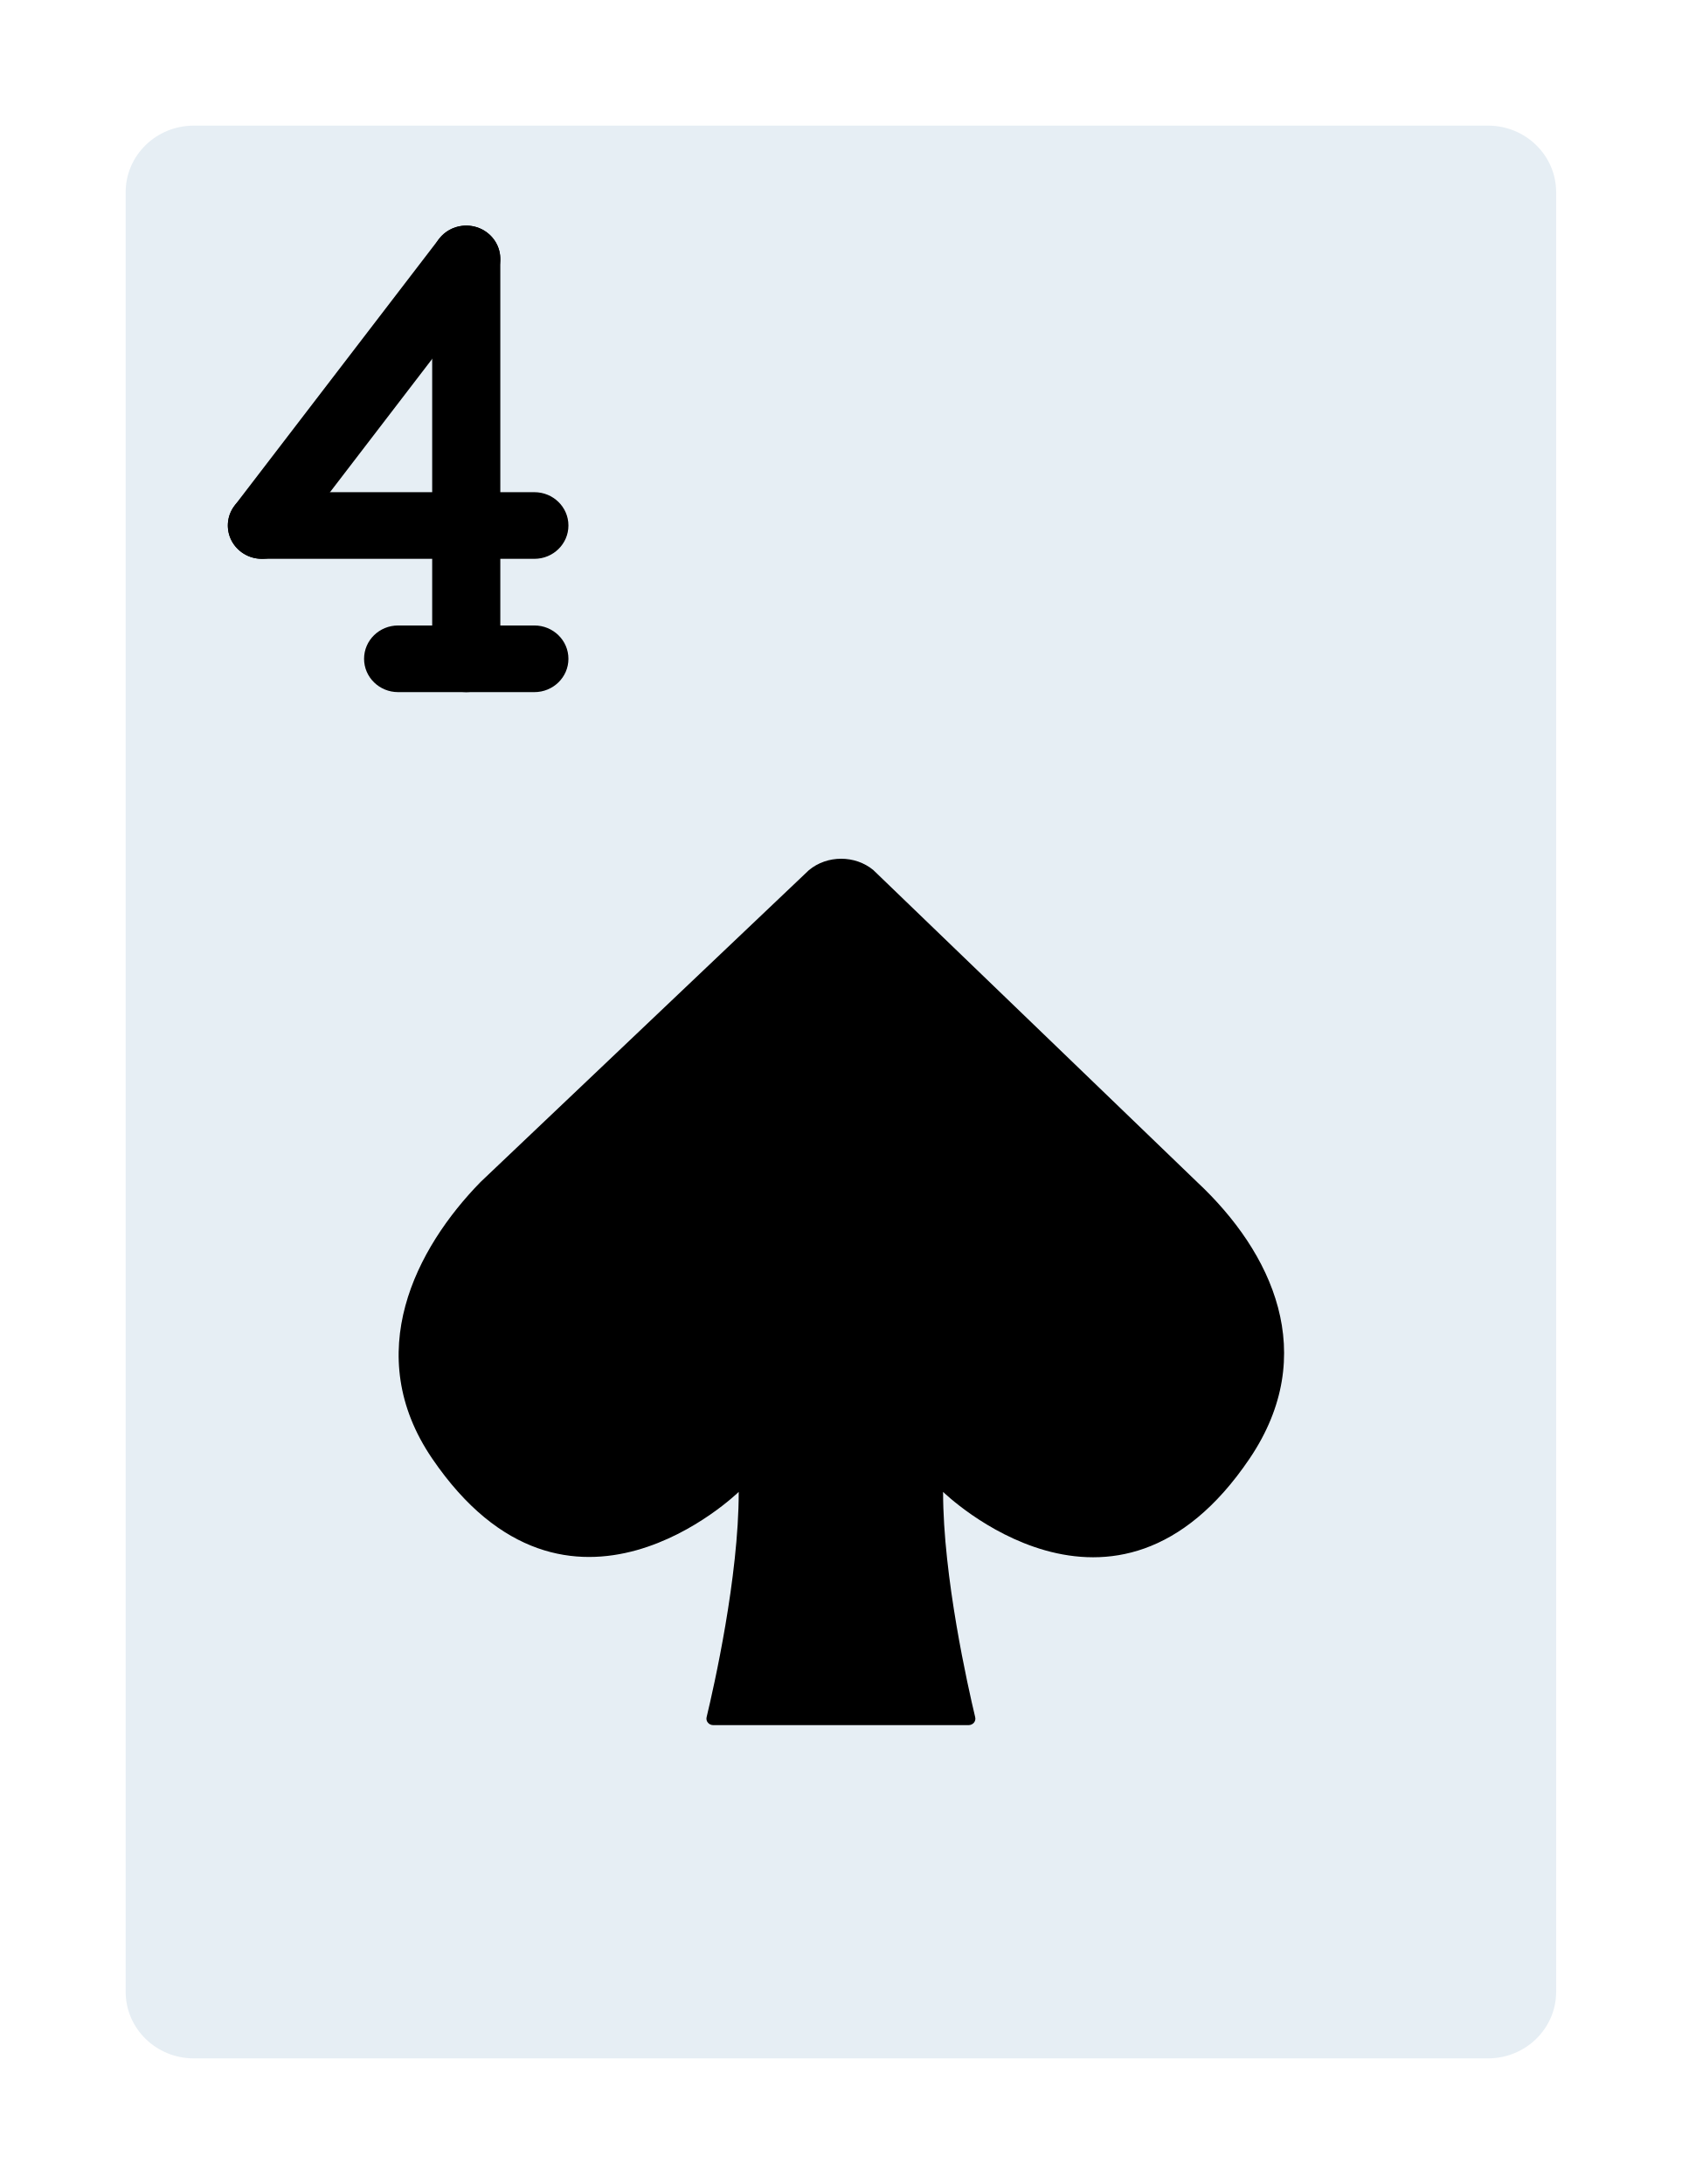
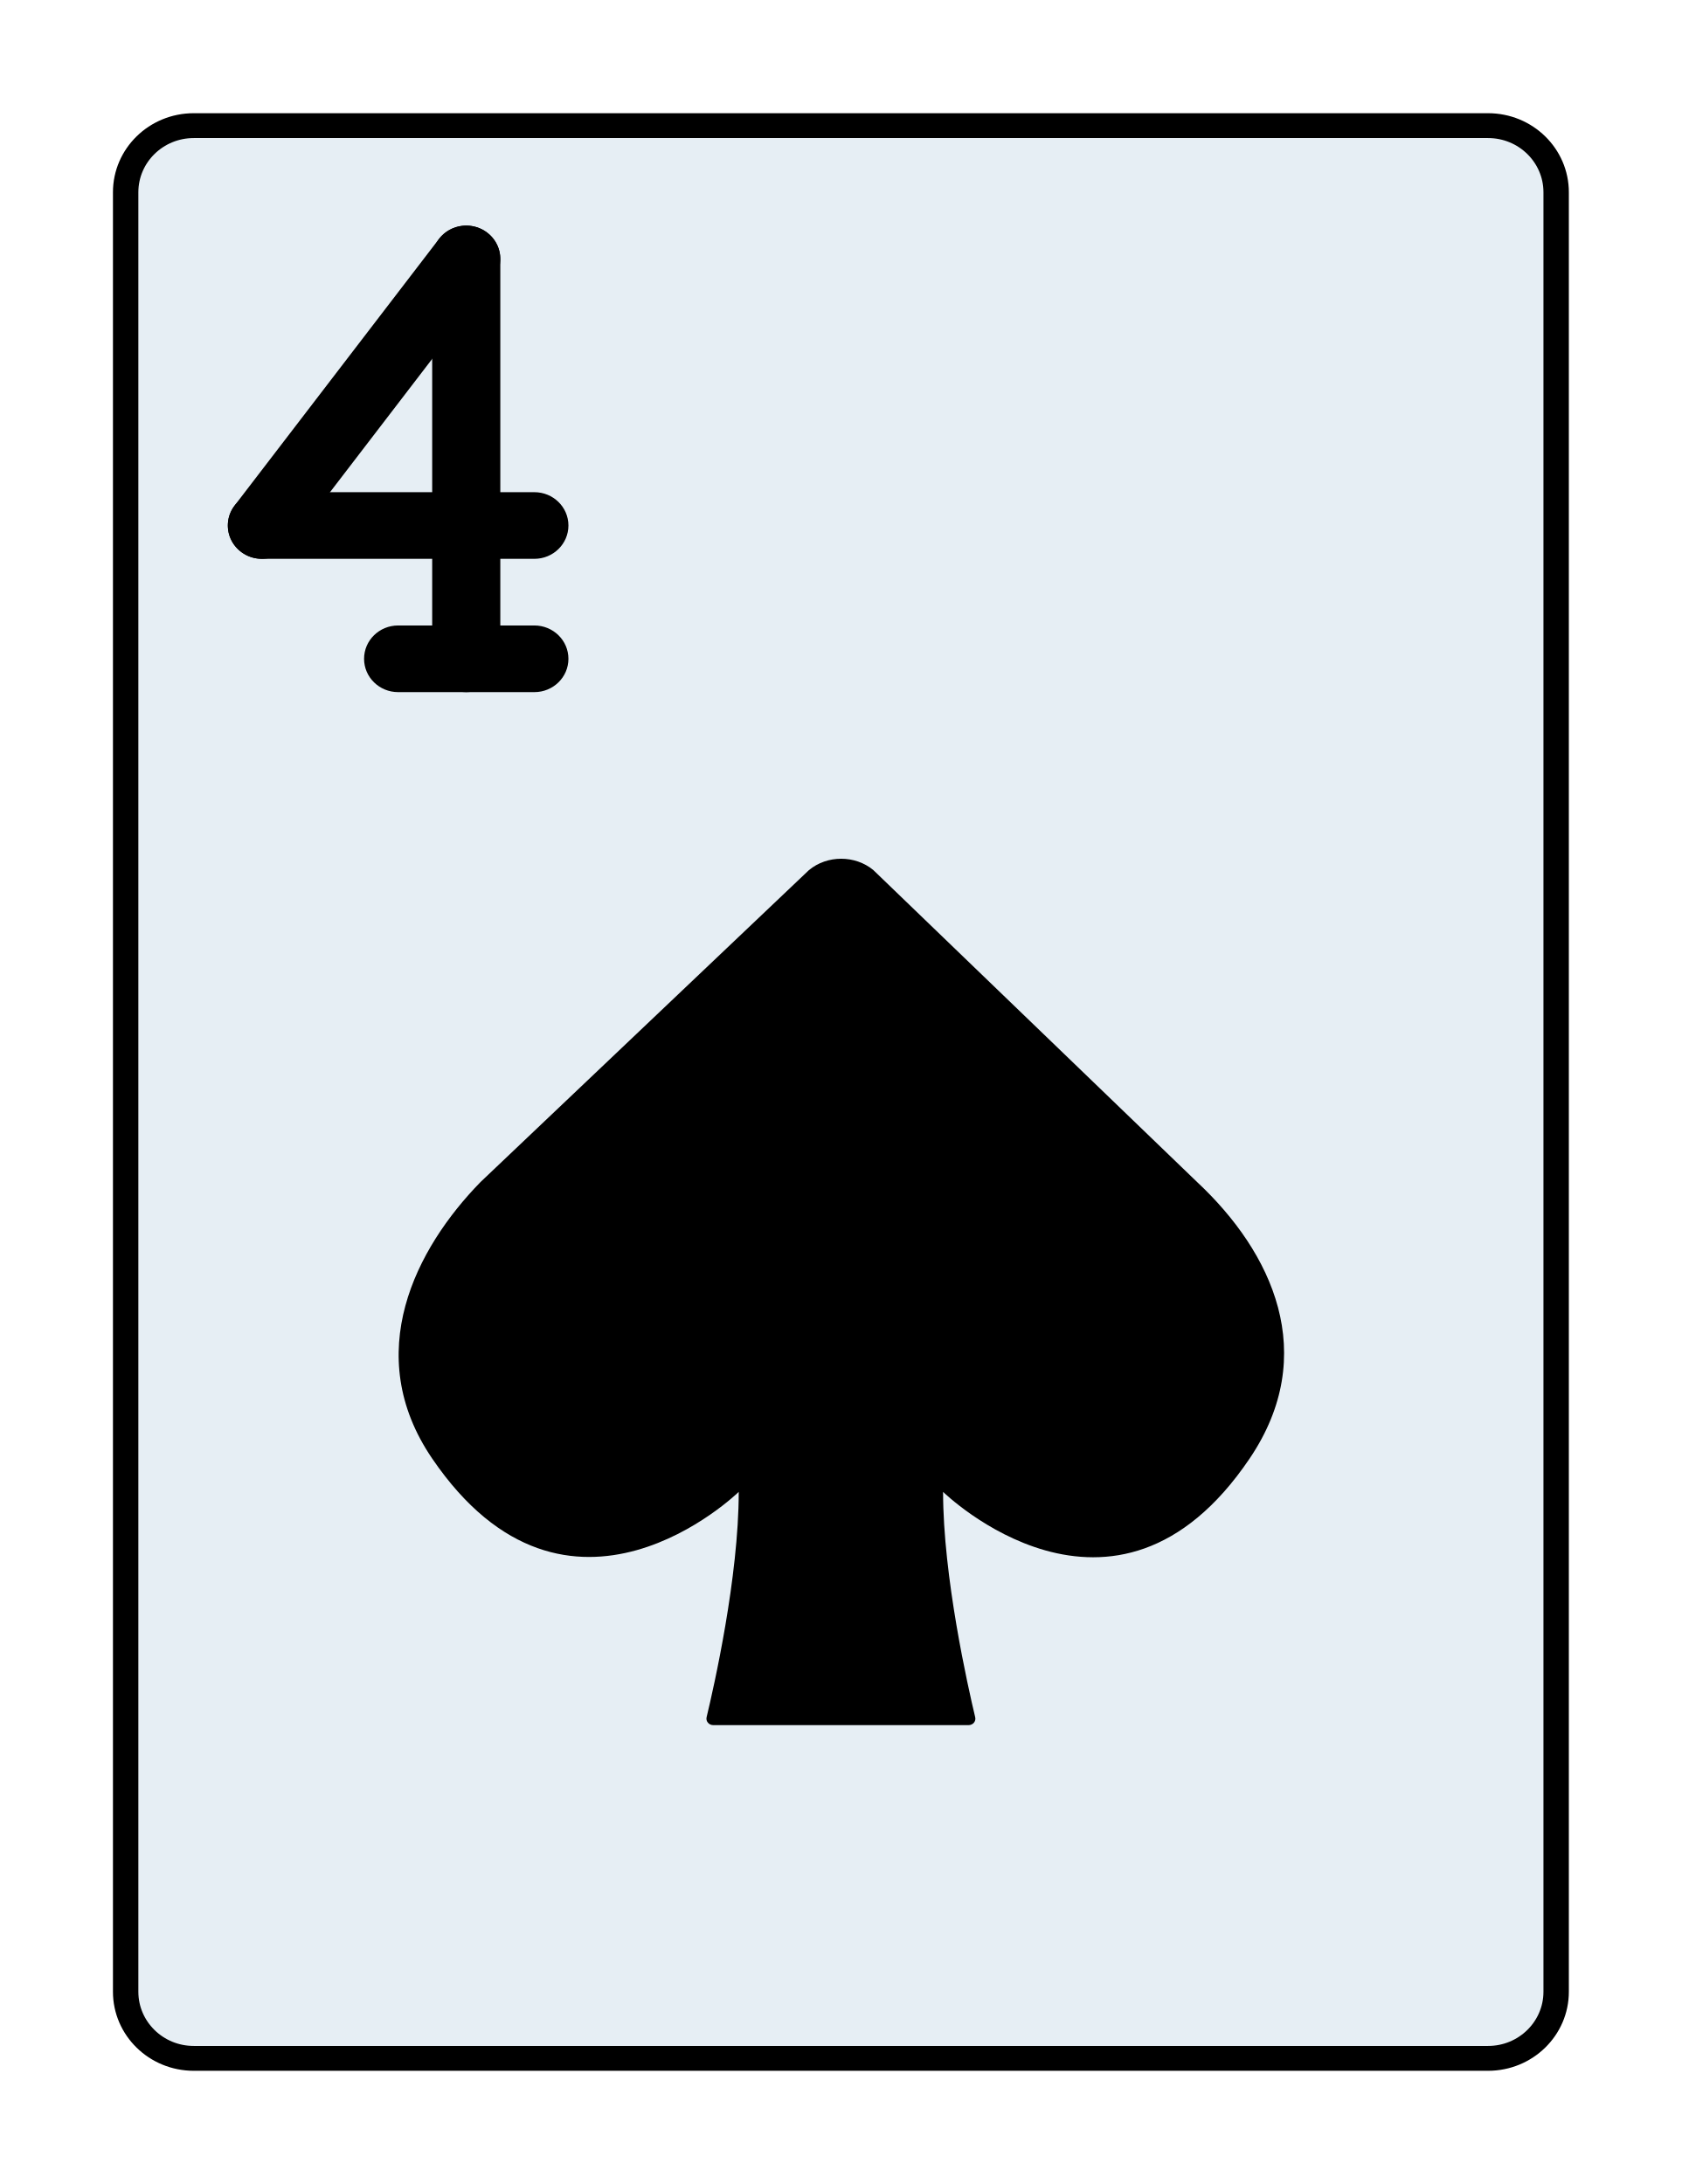
<svg xmlns="http://www.w3.org/2000/svg" version="1.1" id="Layer_1" x="0px" y="0px" viewBox="0 0 87 113" xml:space="preserve" width="87" height="113">
  <defs id="defs51" />
  <g id="g16" transform="matrix(0.1995911,0,0,0.1953125,-7.595324,6.5)">
-     <path style="fill:#e6eef4" d="M 423.724,0 H 88.276 C 78.522,0 70.621,7.901 70.621,17.655 v 476.69 c 0,9.754 7.901,17.655 17.655,17.655 h 335.448 c 9.754,0 17.655,-7.901 17.655,-17.655 V 17.655 C 441.379,7.901 433.479,0 423.724,0" id="path2" />
+     <path style="fill:#e6eef4;stroke:#000000;stroke-opacity:1;stroke-width:6.584;stroke-miterlimit:4;stroke-dasharray:none" d="M 423.724,0 H 88.276 C 78.522,0 70.621,7.901 70.621,17.655 v 476.69 c 0,9.754 7.901,17.655 17.655,17.655 h 335.448 c 9.754,0 17.655,-7.901 17.655,-17.655 V 17.655 C 441.379,7.901 433.479,0 423.724,0" id="path2" />
    <g id="g14">
      <path d="m 282.483,361.931 v 0 c 0,0 44.323,44.323 79.448,-8.828 18.282,-27.666 5.888,-54.616 -13.603,-73.242 l -83.906,-82.635 c -4.723,-4.025 -11.979,-4.025 -16.711,0 l -85.124,82.635 c -16.746,17.523 -31.011,45.506 -12.518,73.242 35.31,52.966 79.448,8.828 79.448,8.828 0,22.625 -6.444,51.703 -8.324,59.683 -0.256,1.112 0.6,2.11 1.739,2.11 h 66.145 c 1.139,0 1.986,-0.997 1.73,-2.101 -1.871,-8.006 -8.324,-37.208 -8.324,-59.692" id="path4" />
      <path d="m 98.869,100.634 c -2.925,3.9 -2.135,9.433 1.766,12.359 3.9,2.925 9.433,2.135 12.359,-1.766 L 165.96,40.606 c 2.925,-3.9 2.135,-9.433 -1.766,-12.359 -3.9,-2.925 -9.433,-2.135 -12.359,1.766 z" id="path6" />
      <path d="m 150.069,141.241 c 0,4.875 3.952,8.828 8.828,8.828 4.876,0 8.828,-3.952 8.828,-8.828 V 35.31 c 0,-4.875 -3.952,-8.828 -8.828,-8.828 -4.876,0 -8.828,3.952 -8.828,8.828 z" id="path8" />
      <path d="m 105.931,97.103 c -4.875,0 -8.828,3.952 -8.828,8.828 0,4.875 3.952,8.828 8.828,8.828 h 70.621 c 4.875,0 8.828,-3.952 8.828,-8.828 0,-4.875 -3.952,-8.828 -8.828,-8.828 z" id="path10" />
      <path d="m 176.552,150.069 c 4.875,0 8.828,-3.952 8.828,-8.828 0,-4.876 -3.952,-8.828 -8.828,-8.828 h -35.31 c -4.875,0 -8.828,3.952 -8.828,8.828 0,4.876 3.952,8.828 8.828,8.828 z" id="path12" />
    </g>
  </g>
  <g id="g18" transform="translate(0,-399)" />
  <g id="g20" transform="translate(0,-399)" />
  <g id="g22" transform="translate(0,-399)" />
  <g id="g24" transform="translate(0,-399)" />
  <g id="g26" transform="translate(0,-399)" />
  <g id="g28" transform="translate(0,-399)" />
  <g id="g30" transform="translate(0,-399)" />
  <g id="g32" transform="translate(0,-399)" />
  <g id="g34" transform="translate(0,-399)" />
  <g id="g36" transform="translate(0,-399)" />
  <g id="g38" transform="translate(0,-399)" />
  <g id="g40" transform="translate(0,-399)" />
  <g id="g42" transform="translate(0,-399)" />
  <g id="g44" transform="translate(0,-399)" />
  <g id="g46" transform="translate(0,-399)" />
</svg>
